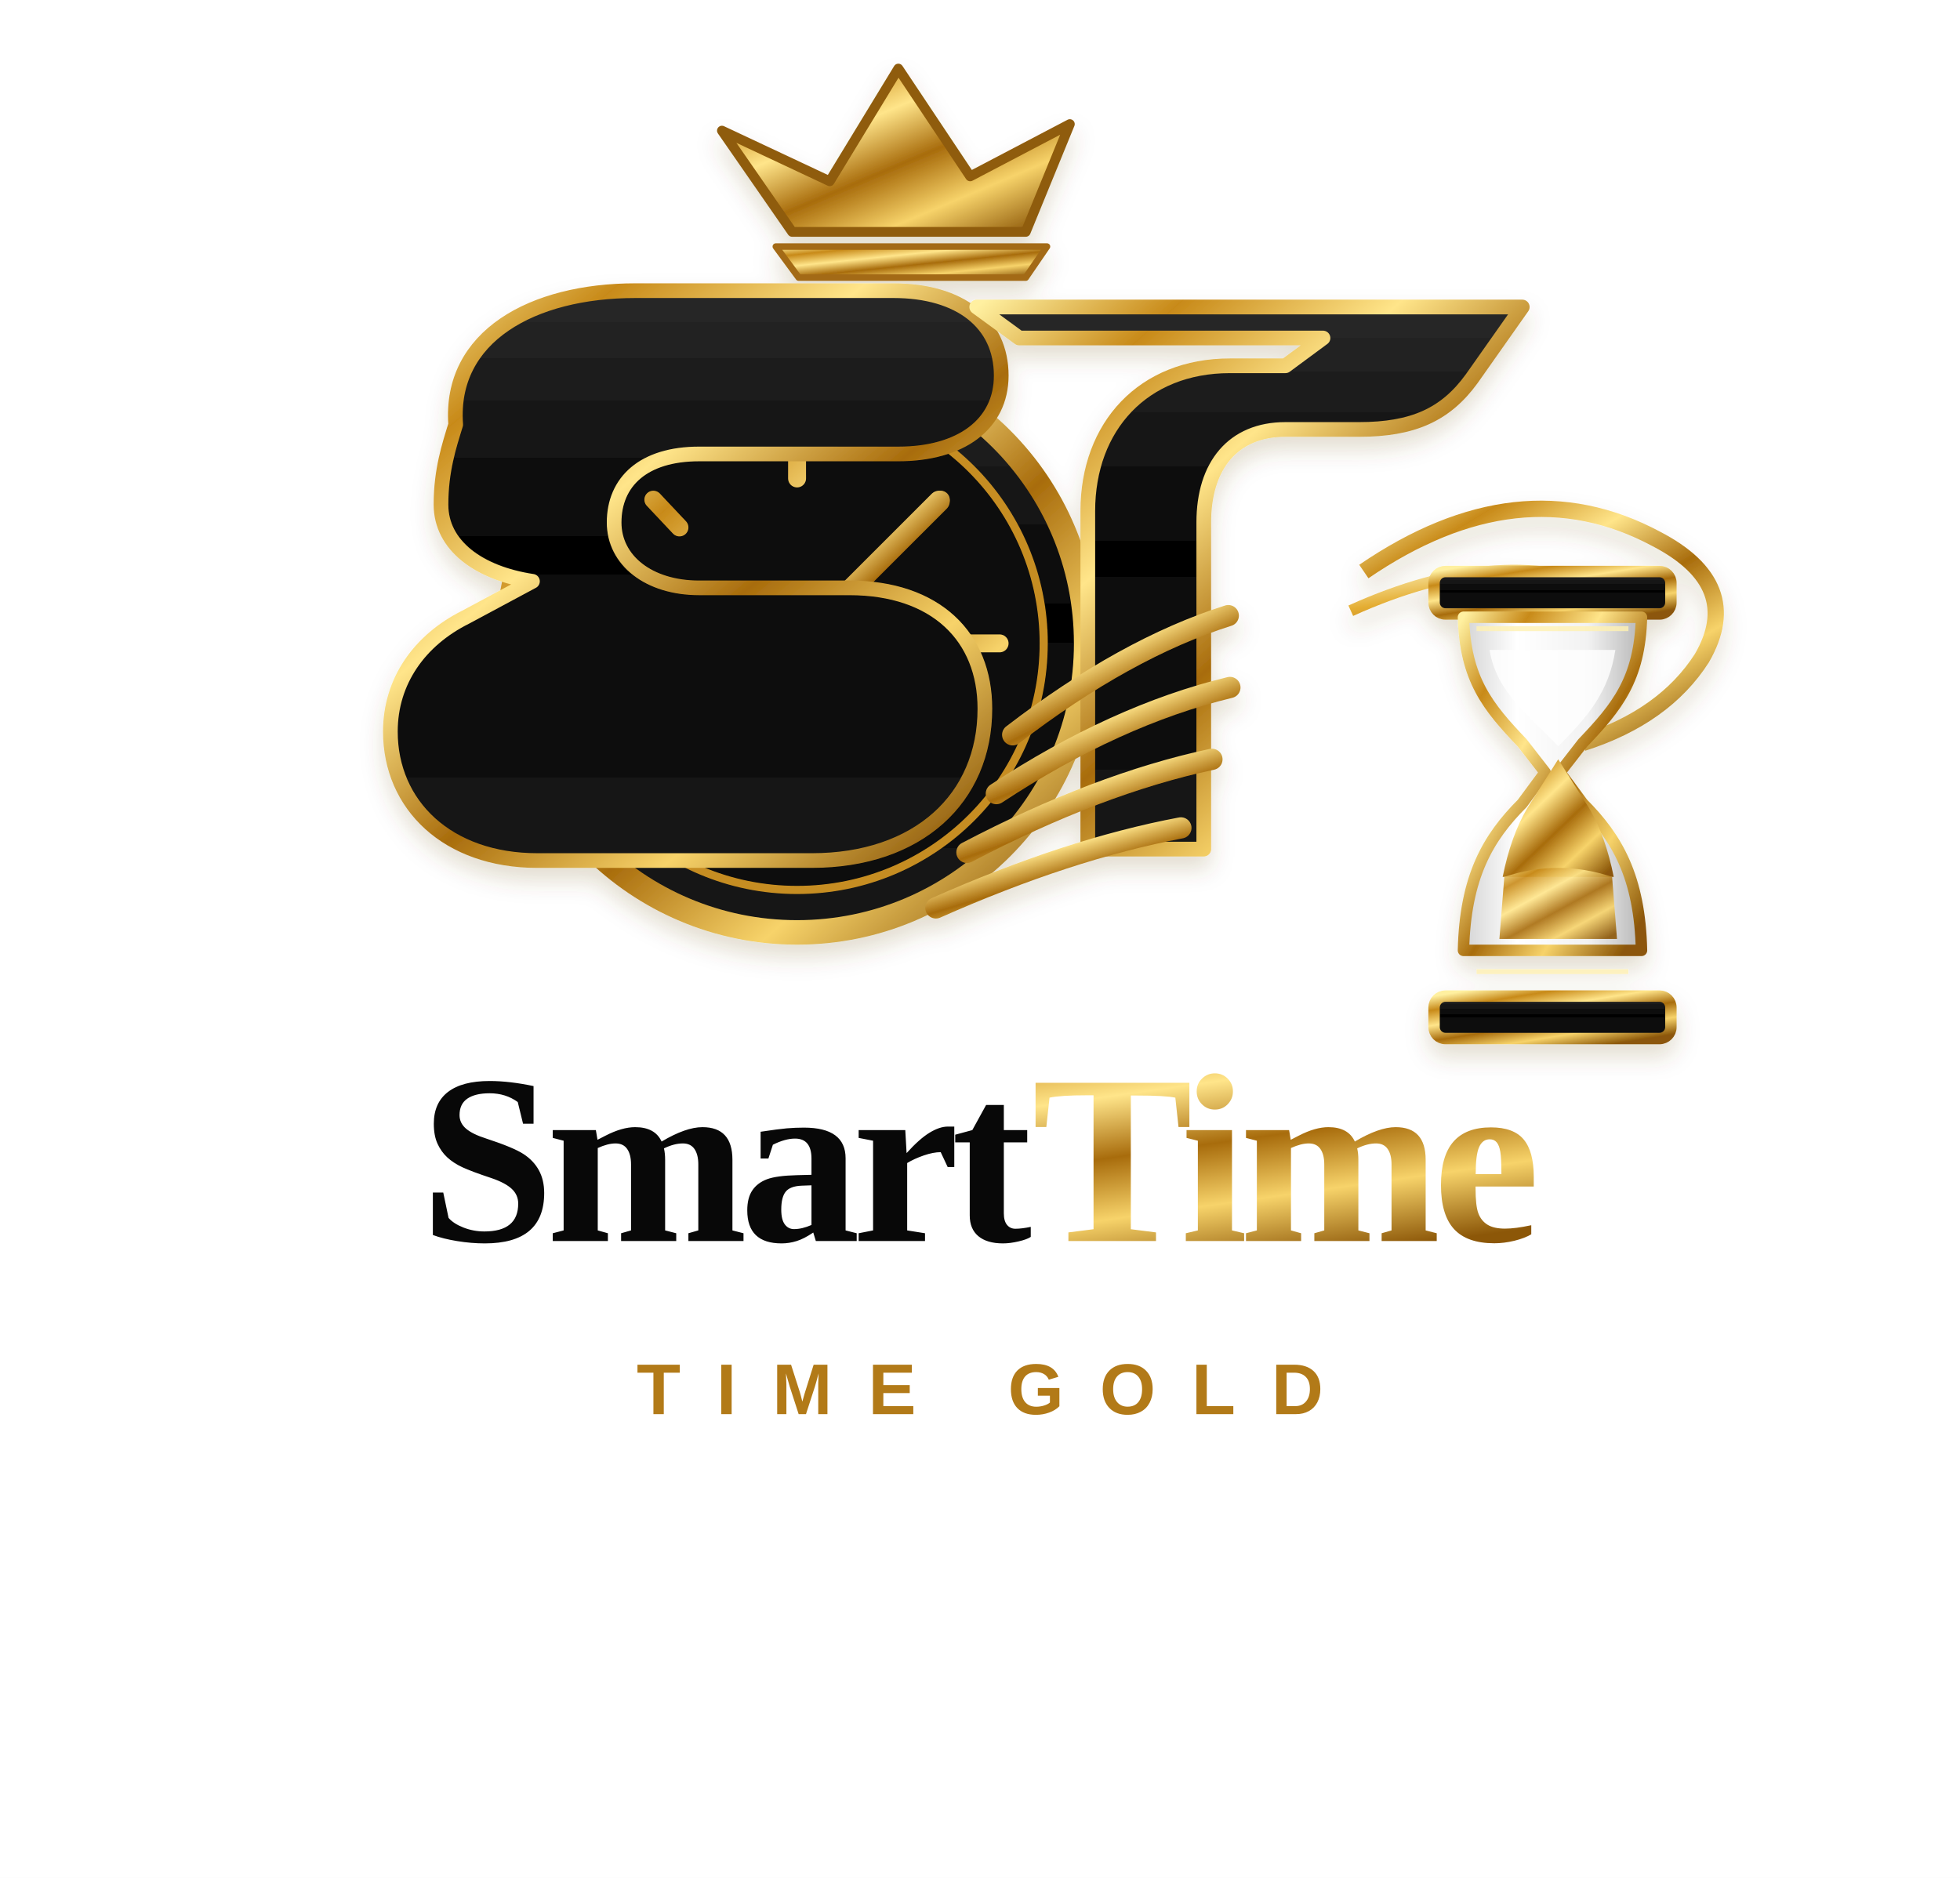
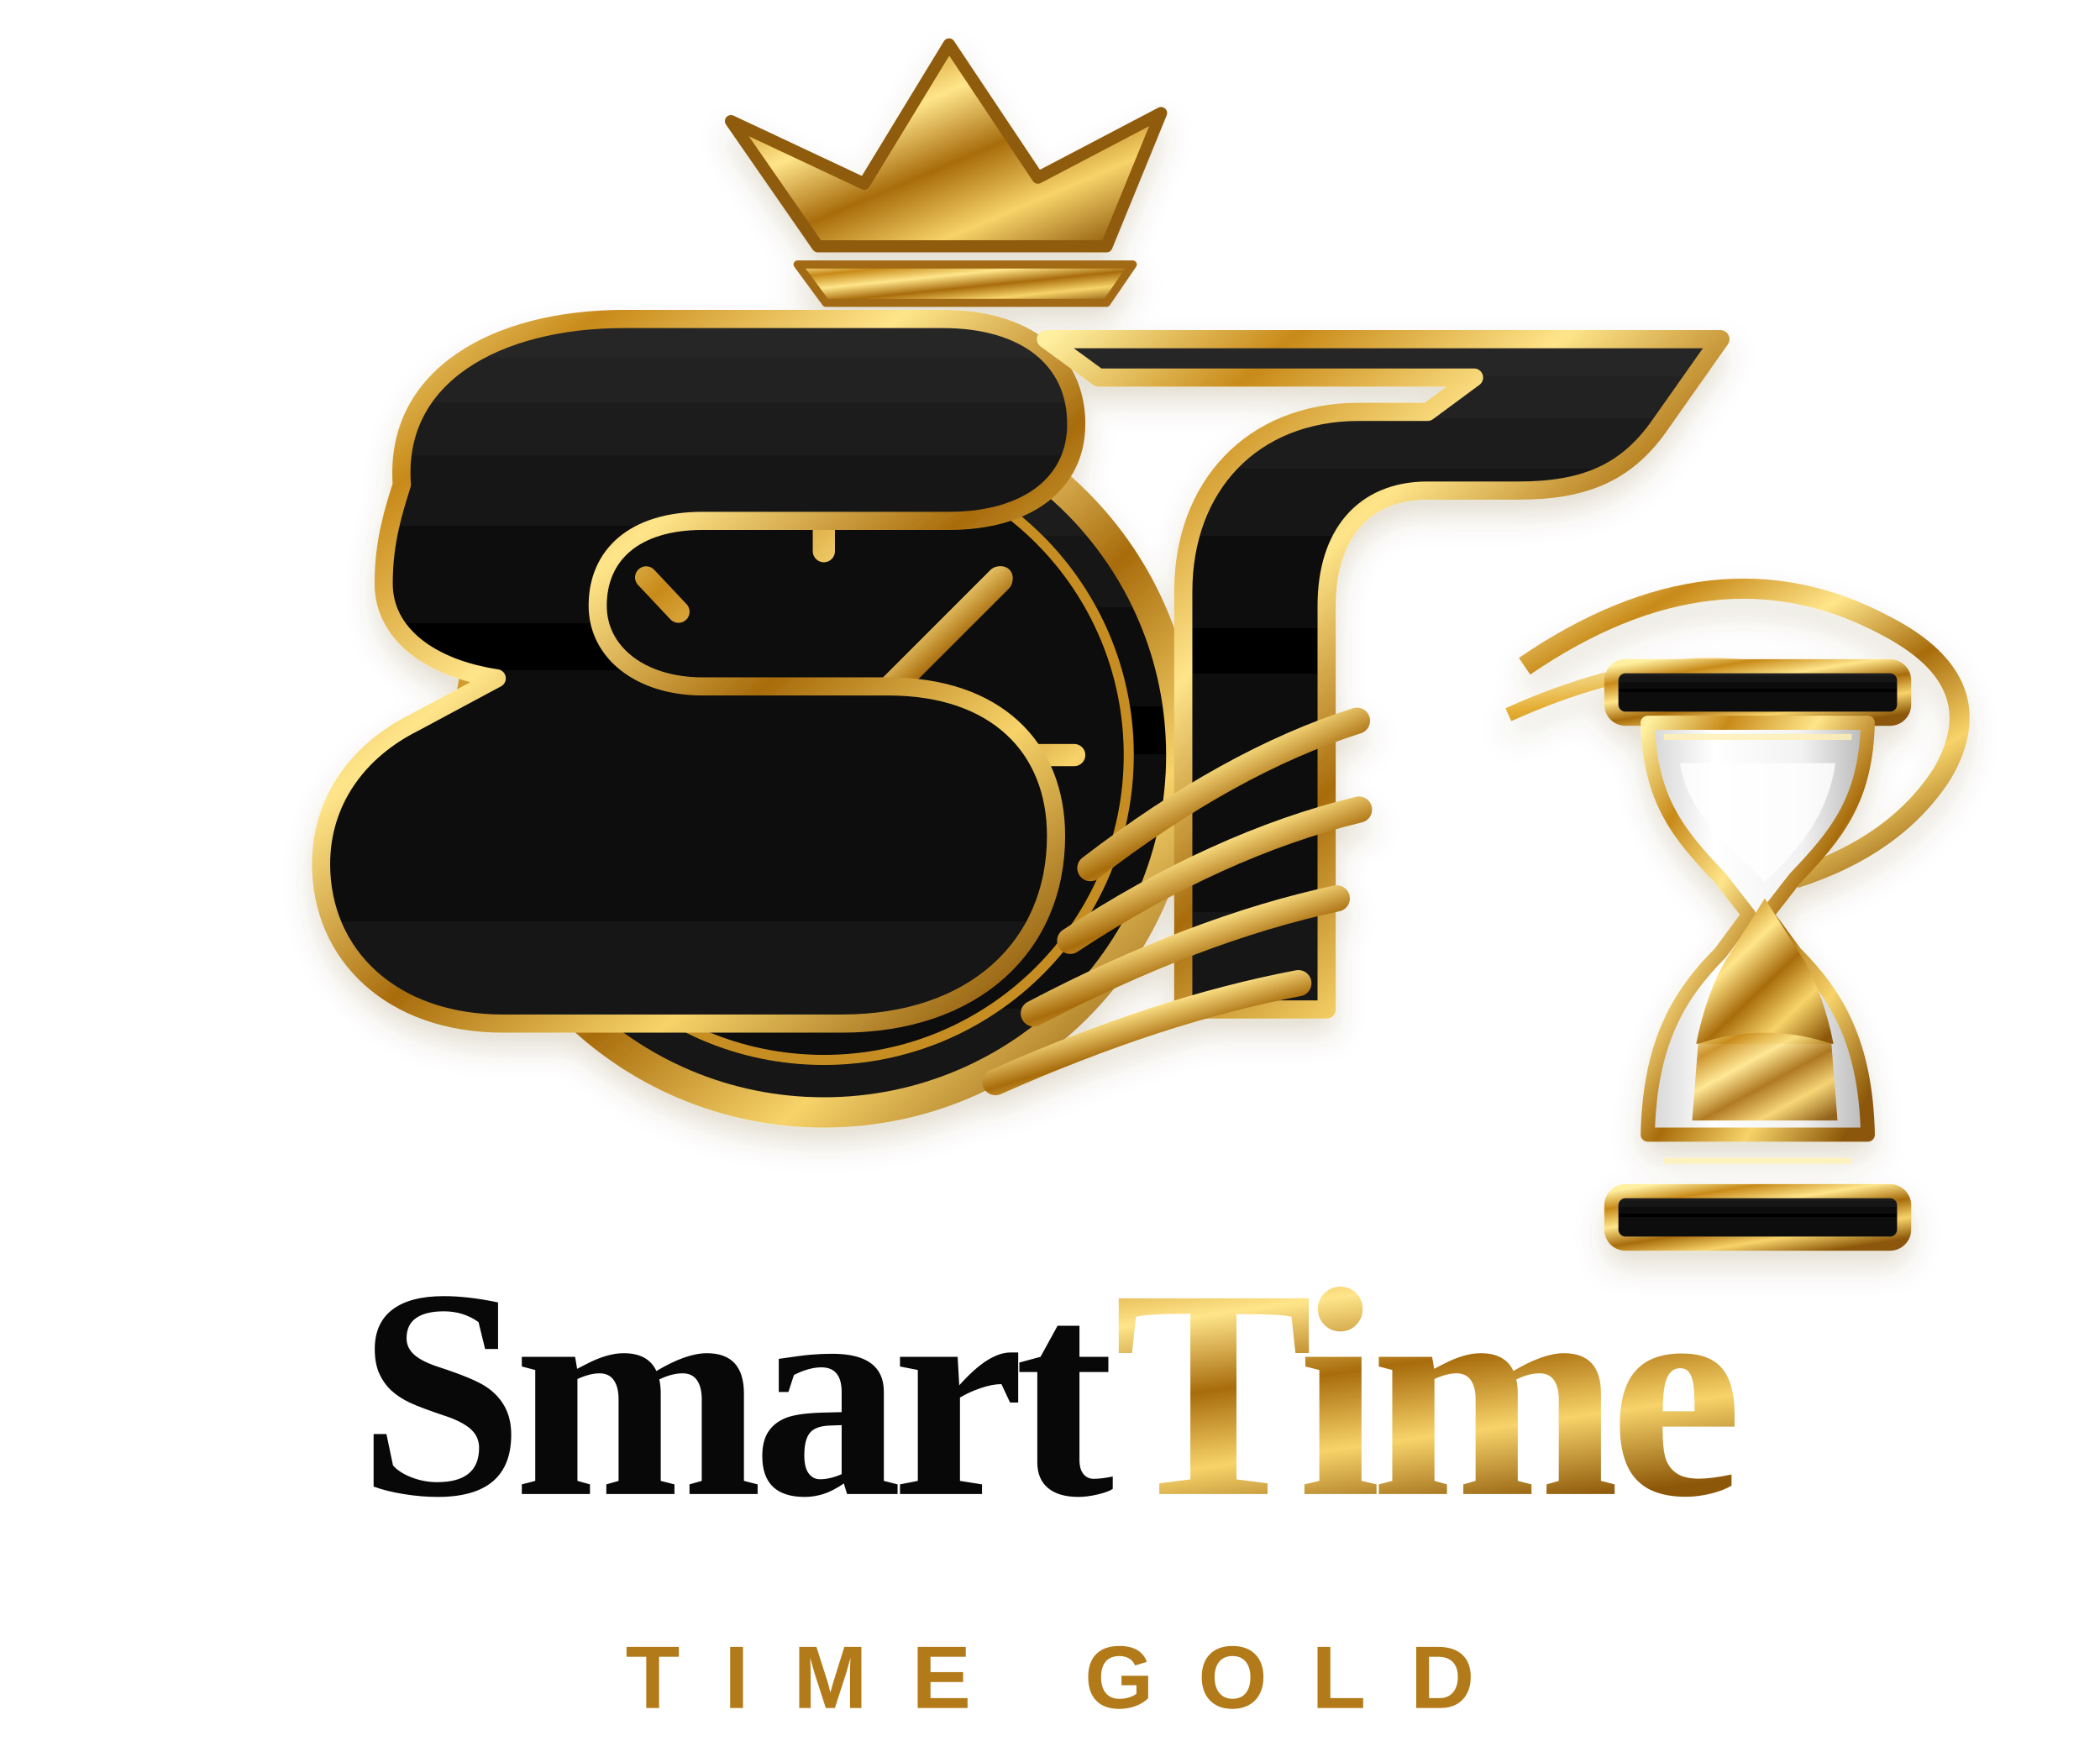
- <svg xmlns="http://www.w3.org/2000/svg" viewBox="0 0 1200 1150" role="img" aria-labelledby="title desc">
+ <svg xmlns="http://www.w3.org/2000/svg" viewBox="80 20 1040 870" role="img" aria-labelledby="title desc">
  <defs>
    <linearGradient id="gold" x1="0" y1="0" x2="0.9" y2="1">
      <stop stop-color="#fff0a0" />
      <stop offset=".18" stop-color="#c88a19" />
      <stop offset=".38" stop-color="#ffe58a" />
      <stop offset=".58" stop-color="#a86c0c" />
      <stop offset=".78" stop-color="#f7d36a" />
      <stop offset="1" stop-color="#8c5708" />
    </linearGradient>
    <linearGradient id="goldLight" x1="0" y1="0" x2="1" y2="1">
      <stop stop-color="#fff8c8" />
      <stop offset=".48" stop-color="#e4ad32" />
      <stop offset="1" stop-color="#a86a0a" />
    </linearGradient>
    <linearGradient id="black" x1="0" y1="0" x2="0" y2="1">
      <stop stop-color="#292929" />
      <stop offset=".45" stop-color="#050505" />
      <stop offset="1" stop-color="#161616" />
    </linearGradient>
    <linearGradient id="glass" x1="0" y1="0" x2="1" y2="0">
      <stop stop-color="#d4d4d4" />
      <stop offset=".3" stop-color="#fff" />
      <stop offset=".7" stop-color="#f2f2f2" />
      <stop offset="1" stop-color="#b7b7b7" />
    </linearGradient>
    <filter id="shadow" x="-20%" y="-20%" width="140%" height="150%">
      <feDropShadow dx="0" dy="8" stdDeviation="7" flood-color="#6b480d" flood-opacity=".18" />
    </filter>
  </defs>
  <rect width="1200" height="1150" fill="#fff" />
  <g filter="url(#shadow)" stroke-linejoin="round">
    <path d="M485 142 L442 80 L508 111 L550 42 L594 108 L655 76 L628 142 Z" fill="url(#gold)" stroke="#8f5b0a" stroke-width="6" />
    <path d="M475 151 H641 L628 170 H489 Z" fill="url(#gold)" stroke="#a36b12" stroke-width="4" />
    <circle cx="488" cy="394" r="177" fill="url(#black)" stroke="url(#gold)" stroke-width="15" />
    <circle cx="488" cy="394" r="151" fill="#080808" stroke="#c68d21" stroke-width="5" />
    <g stroke="url(#gold)" stroke-width="11" stroke-linecap="round">
      <path d="M488 270 V293 M488 495 V518 M364 394 H387 M589 394 H612 M400 306 L416 323 M560 466 L576 482 M400 482 L416 466 M560 323 L576 306" />
      <path d="M488 394 L575 307" stroke-width="13" />
    </g>
    <circle cx="488" cy="394" r="14" fill="url(#gold)" />
    <path d="M279 260 C275 206 326 178 389 178 H547 C588 178 613 198 613 230 C613 260 588 278 550 278 H428 C394 278 376 295 376 320 C376 343 397 360 428 360 H520 C573 360 603 390 603 434 C603 489 562 527 497 527 H329 C274 527 239 493 239 448 C239 417 257 392 285 378 L326 356 C293 351 270 334 270 309 C270 288 275 273 279 260 Z" fill="url(#black)" stroke="url(#gold)" stroke-width="9" />
    <path d="M598 188 H932 L901 232 C885 254 865 263 832 263 H787 C755 263 737 285 737 320 V520 H666 V313 C666 261 700 224 753 224 H787 L810 207 H624 Z" fill="url(#black)" stroke="url(#gold)" stroke-width="9" />
    <g fill="none" stroke="url(#gold)" stroke-width="13" stroke-linecap="round">
      <path d="M620 450 Q689 397 752 377" />
      <path d="M610 486 Q683 438 753 421" />
      <path d="M592 522 Q672 480 742 465" />
      <path d="M573 556 Q654 520 723 507" />
    </g>
    <path d="M835 350 Q930 285 1014 330 Q1068 358 1042 403 Q1019 439 969 455" fill="none" stroke="url(#gold)" stroke-width="10" />
    <path d="M827 374 Q922 331 990 363" fill="none" stroke="url(#goldLight)" stroke-width="7" />
    <g transform="translate(878 350)">
      <rect x="0" y="0" width="145" height="26" rx="7" fill="url(#black)" stroke="url(#gold)" stroke-width="7" />
      <rect x="0" y="260" width="145" height="26" rx="7" fill="url(#black)" stroke="url(#gold)" stroke-width="7" />
      <path d="M18 28 H127 C126 66 112 83 91 105 L77 123 L91 142 C112 163 126 187 127 232 H18 C19 187 33 163 54 142 L68 123 L54 105 C33 83 19 66 18 28 Z" fill="url(#glass)" stroke="url(#gold)" stroke-width="7" />
      <path d="M34 48 H111 C107 74 94 89 76 107 C59 89 38 74 34 48 Z" fill="#fff" opacity=".8" />
      <path d="M76 115 L57 145 Q47 162 42 187 H110 Q105 162 95 145 Z" fill="url(#gold)" />
      <path d="M43 187 Q76 176 109 187 L112 225 H40 Z" fill="url(#gold)" opacity=".9" />
      <path d="M26 35 H119 M26 245 H119" stroke="#fff1b2" stroke-width="3" opacity=".8" />
    </g>
  </g>
  <text x="600" y="760" text-anchor="middle" font-family="Georgia, 'Times New Roman', serif" font-size="148" font-weight="bold" letter-spacing="-5" fill="#080808">Smart<tspan fill="url(#gold)">Time</tspan>
  </text>
  <path d="M140 845 H355 M845 845 H1060" stroke="url(#gold)" stroke-width="6" />
  <text x="600" y="866" text-anchor="middle" font-family="Arial, sans-serif" font-size="44" font-weight="600" letter-spacing="22" fill="#b27a18">TIME GOLD</text>
</svg>
